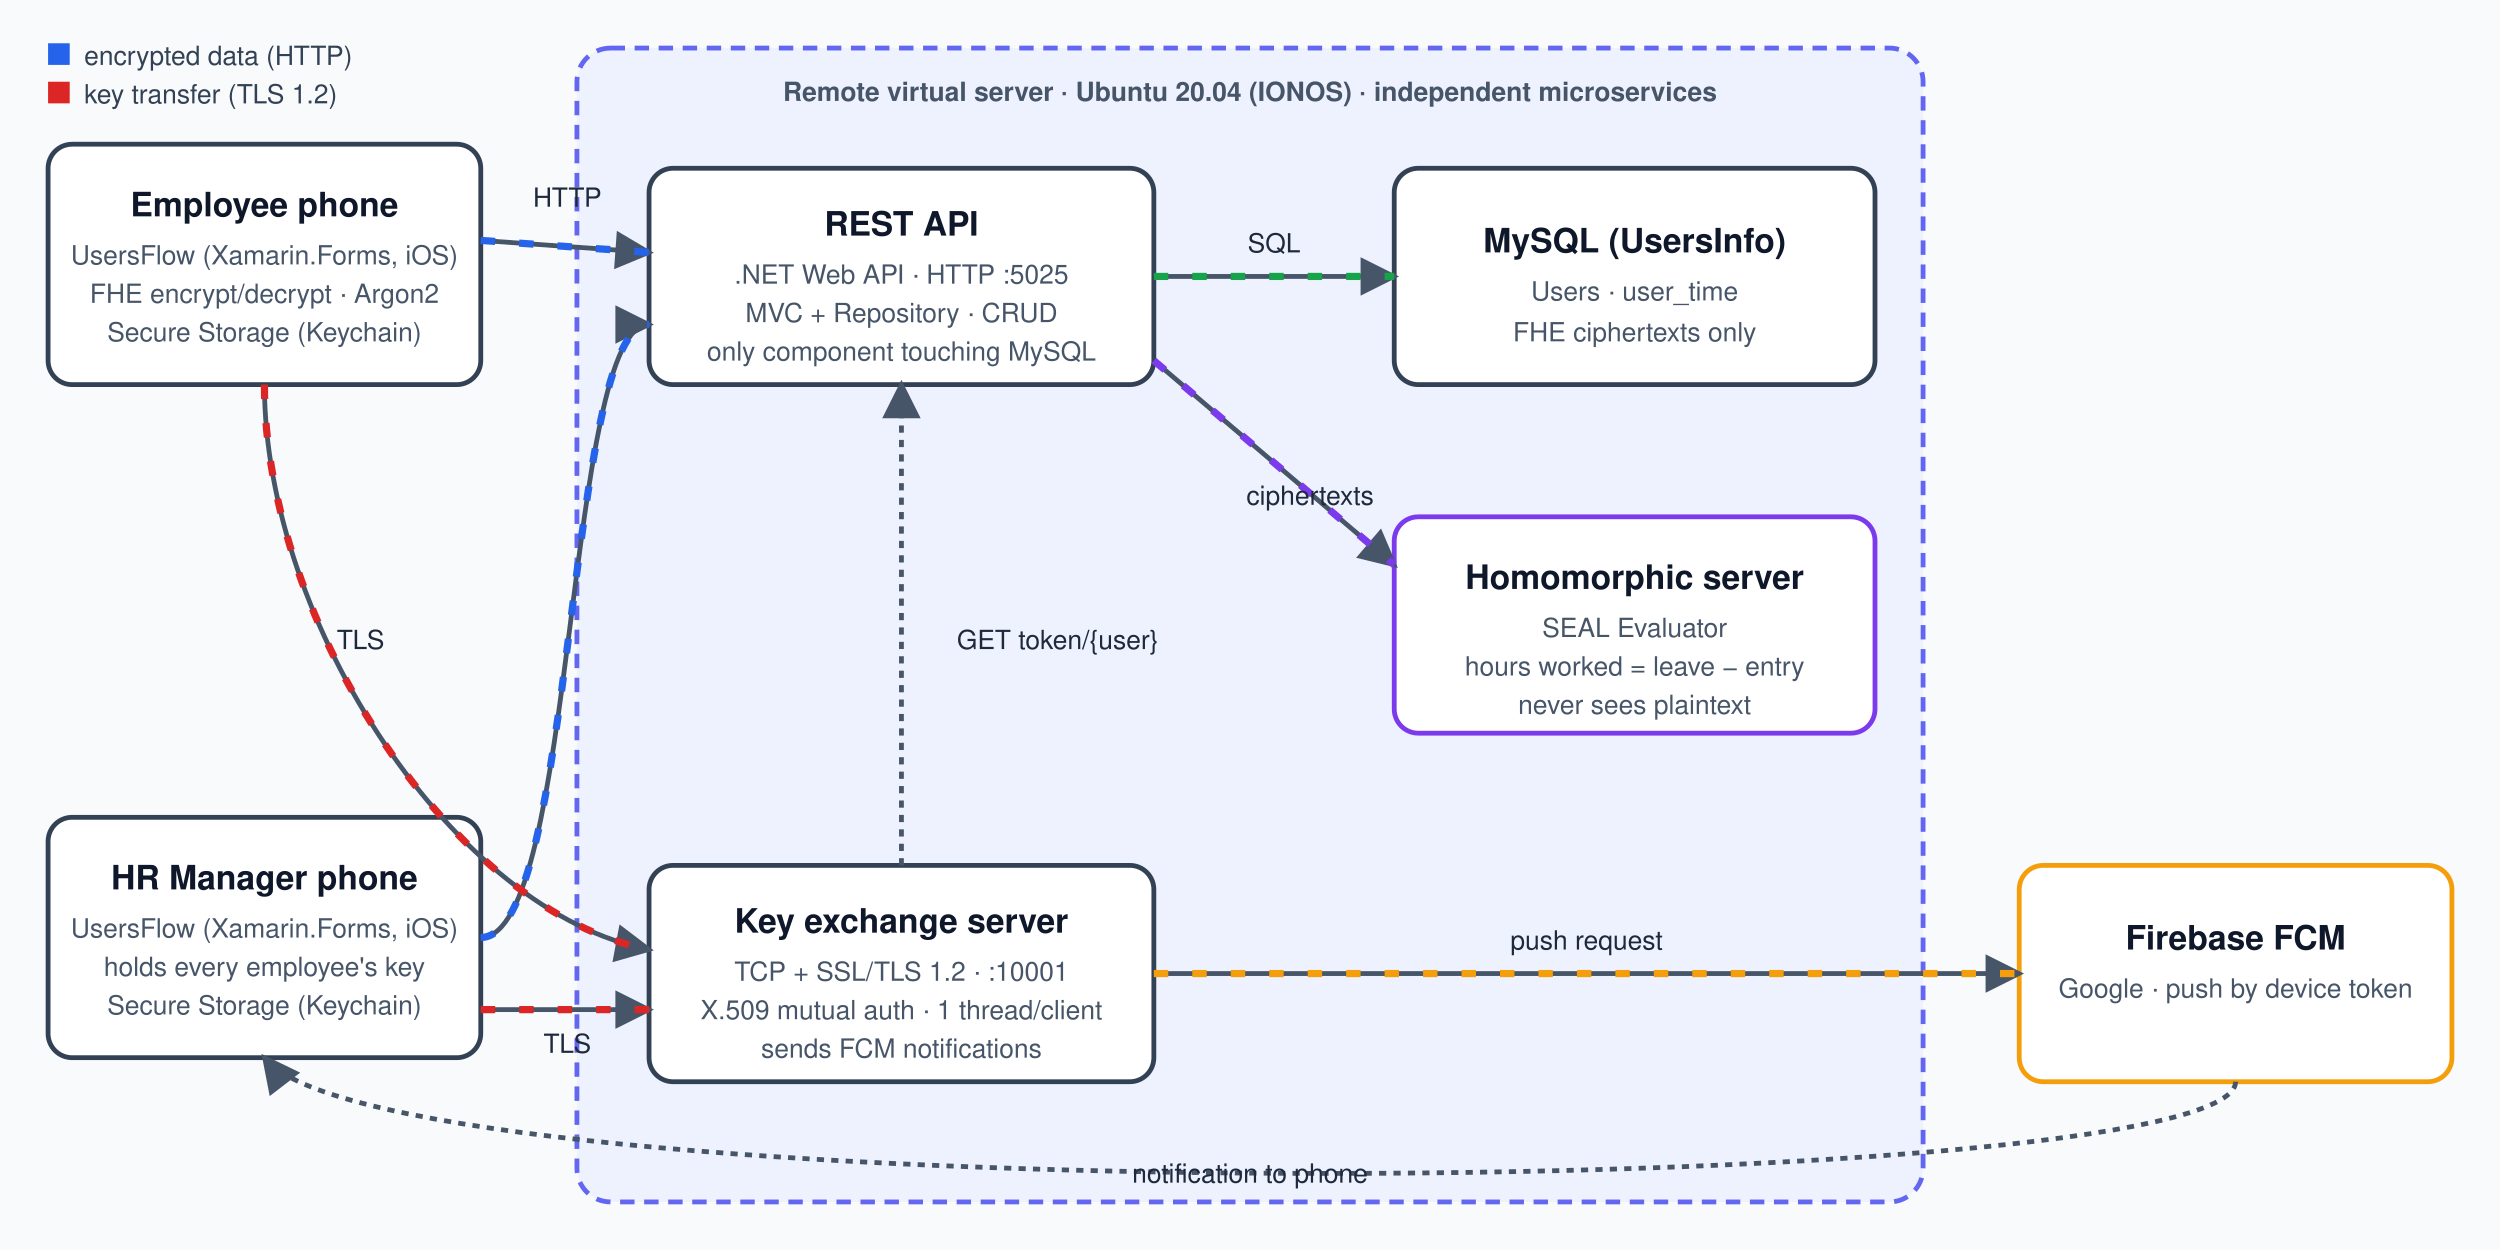
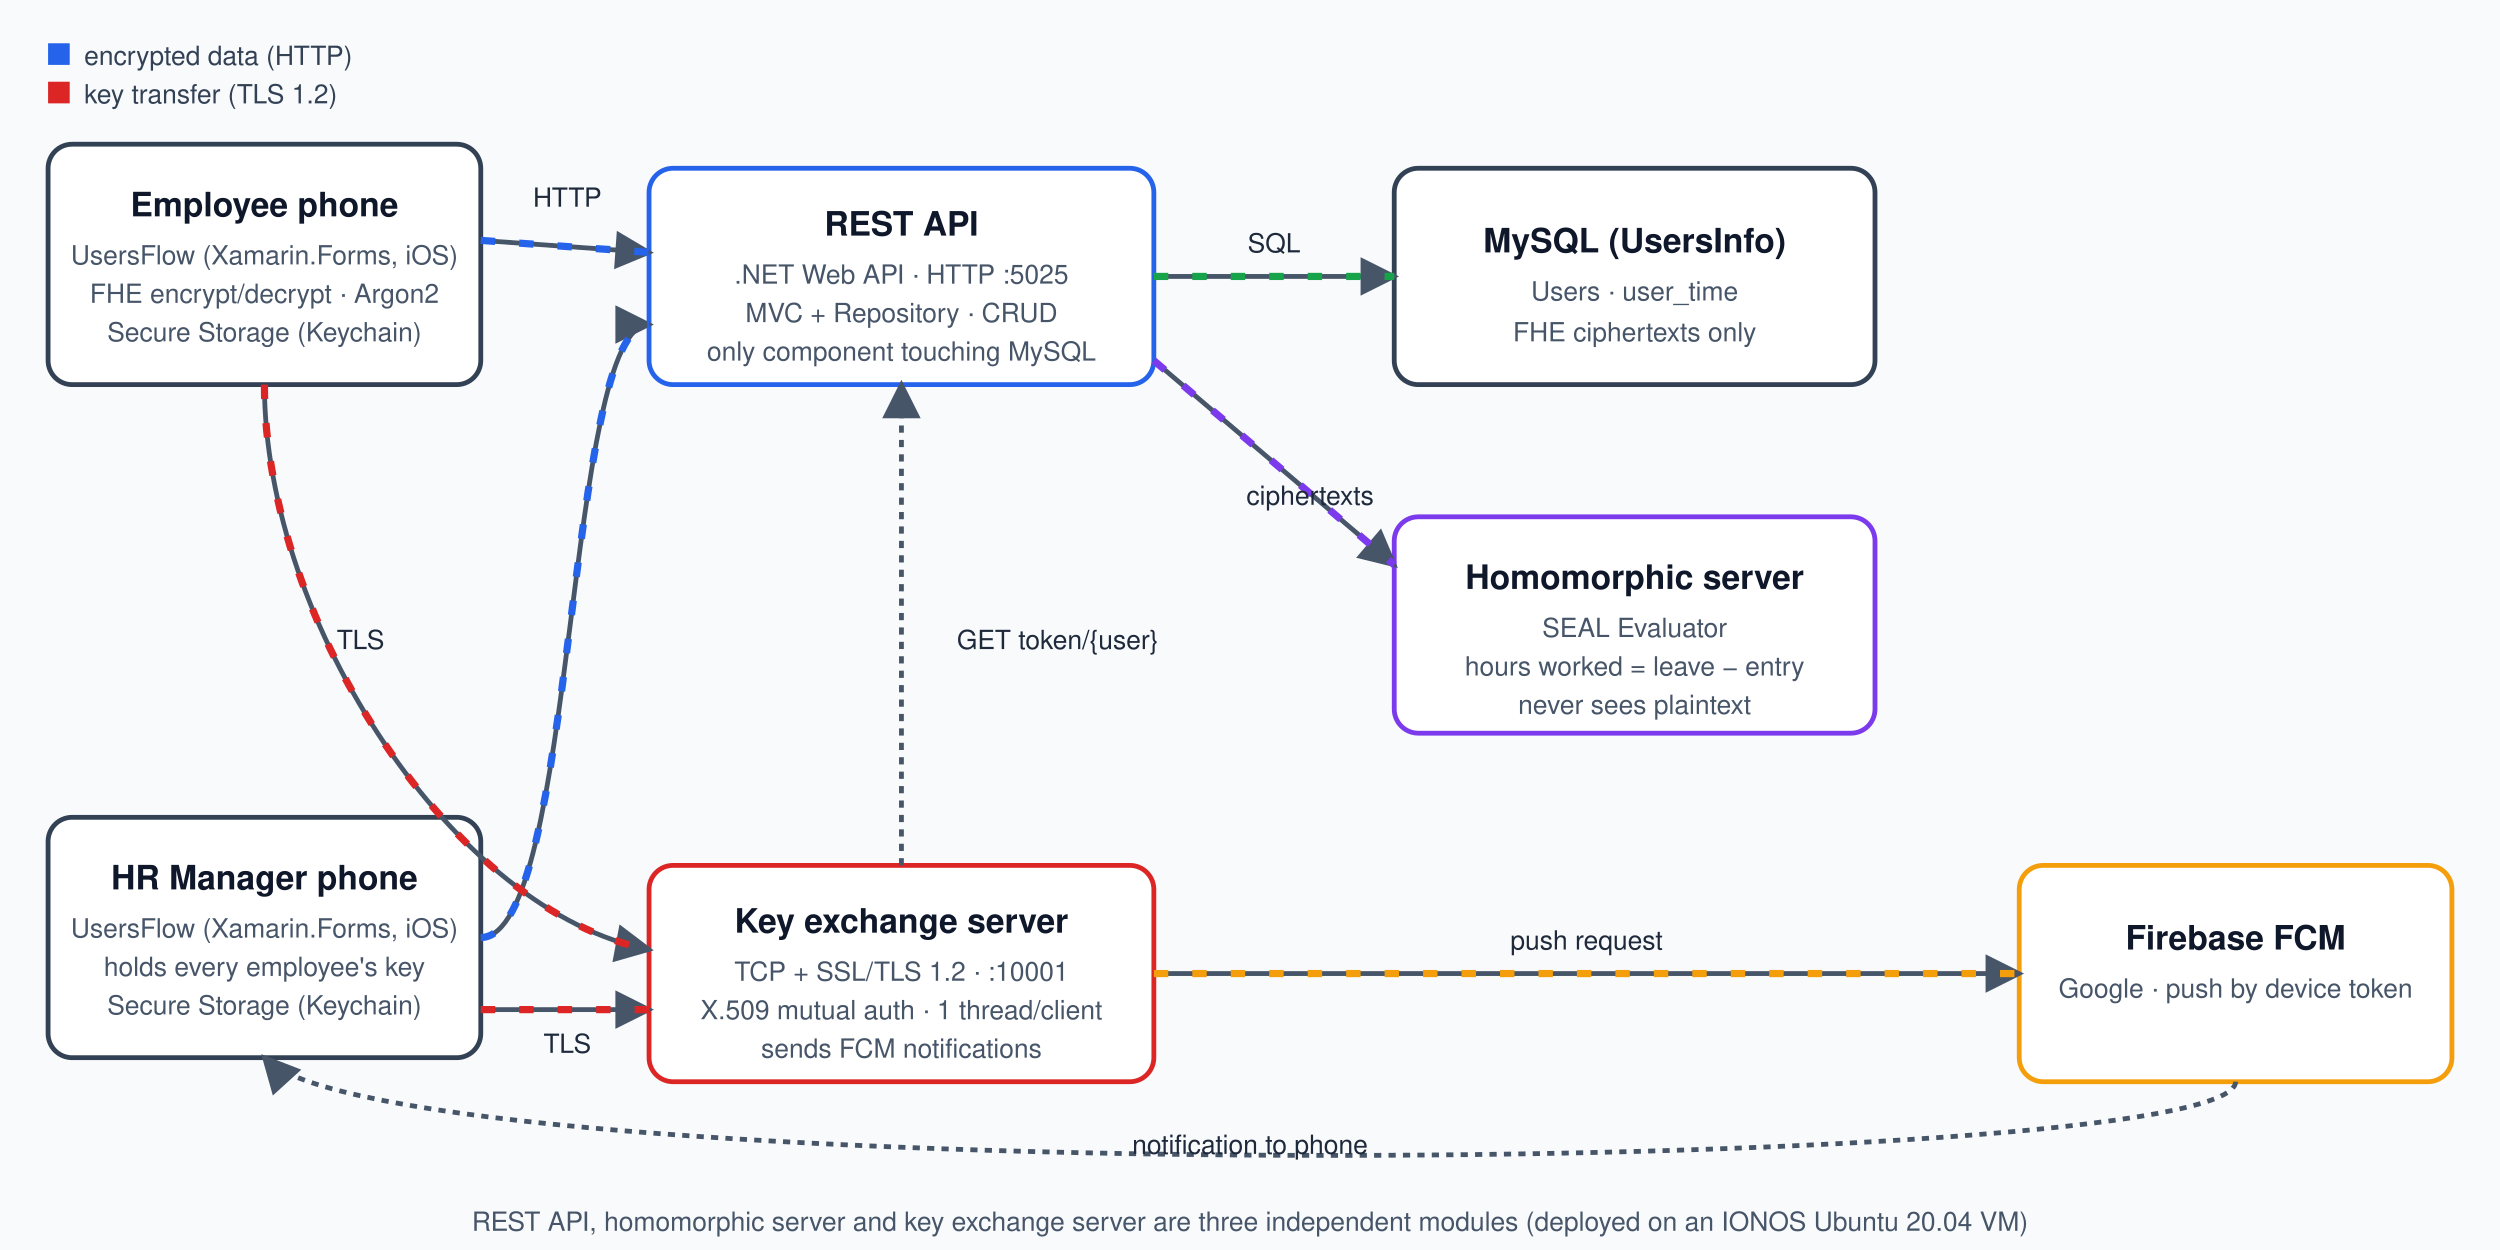
<svg xmlns="http://www.w3.org/2000/svg" viewBox="0 0 1040 520" font-family="Helvetica,Arial,sans-serif">
  <defs>
    <marker id="a" markerWidth="8" markerHeight="8" refX="7" refY="4" orient="auto">
      <path d="M0,0 L8,4 L0,8z" fill="#475569" />
    </marker>
    <style>
.box{fill:#fff;stroke:#334155;stroke-width:2}
.t{font-size:14px;font-weight:700;fill:#0f172a;text-anchor:middle}
.s{font-size:11px;fill:#475569;text-anchor:middle}
.l{font-size:11px;fill:#1e293b;text-anchor:middle}
.ln{stroke:#475569;stroke-width:2;fill:none;marker-end:url(#a)}
.fl{stroke-width:3;fill:none;stroke-dasharray:6 10;animation:d 1s linear infinite}
@keyframes d{to{stroke-dashoffset:-16}}
</style>
  </defs>
  <rect width="1040" height="520" fill="#f8fafc" />
-   <rect x="240" y="20" width="560" height="480" rx="14" fill="#eef2ff" stroke="#6366f1" stroke-dasharray="6 4" stroke-width="2" />
-   <text x="520" y="42" class="s" font-weight="700">Remote virtual server · Ubuntu 20.04 (IONOS) · independent microservices</text>
  <rect class="box" x="20" y="60" width="180" height="100" rx="10" />
  <text x="110" y="90" class="t">Employee phone</text>
  <text x="110" y="110" class="s">UsersFlow (Xamarin.Forms, iOS)</text>
  <text x="110" y="126" class="s">FHE encrypt/decrypt · Argon2</text>
  <text x="110" y="142" class="s">Secure Storage (Keychain)</text>
  <rect class="box" x="20" y="340" width="180" height="100" rx="10" />
  <text x="110" y="370" class="t">HR Manager phone</text>
  <text x="110" y="390" class="s">UsersFlow (Xamarin.Forms, iOS)</text>
  <text x="110" y="406" class="s">holds every employee's key</text>
  <text x="110" y="422" class="s">Secure Storage (Keychain)</text>
-   <rect class="box" x="270" y="70" width="210" height="90" rx="10" />
+   <rect class="box" x="270" y="70" width="210" height="90" rx="10" style="stroke:#2563eb" />
  <text x="375" y="98" class="t">REST API</text>
  <text x="375" y="118" class="s">.NET Web API · HTTP :5025</text>
  <text x="375" y="134" class="s">MVC + Repository · CRUD</text>
  <text x="375" y="150" class="s">only component touching MySQL</text>
  <rect class="box" x="580" y="70" width="200" height="90" rx="10" />
  <text x="680" y="105" class="t">MySQL (UsersInfo)</text>
  <text x="680" y="125" class="s">Users · user_time</text>
  <text x="680" y="142" class="s">FHE ciphertexts only</text>
  <rect class="box" x="580" y="215" width="200" height="90" rx="10" style="stroke:#7c3aed" />
  <text x="680" y="245" class="t">Homomorphic server</text>
  <text x="680" y="265" class="s">SEAL Evaluator</text>
  <text x="680" y="281" class="s">hours worked = leave − entry</text>
  <text x="680" y="297" class="s">never sees plaintext</text>
-   <rect class="box" x="270" y="360" width="210" height="90" rx="10" />
+   <rect class="box" x="270" y="360" width="210" height="90" rx="10" style="stroke:#dc2626" />
  <text x="375" y="388" class="t">Key exchange server</text>
  <text x="375" y="408" class="s">TCP + SSL/TLS 1.2 · :10001</text>
  <text x="375" y="424" class="s">X.509 mutual auth · 1 thread/client</text>
  <text x="375" y="440" class="s">sends FCM notifications</text>
  <rect class="box" x="840" y="360" width="180" height="90" rx="10" style="stroke:#f59e0b" />
  <text x="930" y="395" class="t">Firebase FCM</text>
  <text x="930" y="415" class="s">Google · push by device token</text>
  <path class="ln" d="M200,100 L270,105" />
  <path class="fl" stroke="#2563eb" d="M200,100 L270,105" />
  <text x="236" y="86" class="l">HTTP</text>
  <path class="ln" d="M200,390 C240,390 235,135 270,135" />
  <path class="fl" stroke="#2563eb" d="M200,390 C240,390 235,135 270,135" />
  <path class="ln" d="M110,160 C110,260 190,380 270,395" />
  <path class="fl" stroke="#dc2626" d="M110,160 C110,260 190,380 270,395" />
  <text x="150" y="270" class="l">TLS</text>
  <path class="ln" d="M200,420 L270,420" />
  <path class="fl" stroke="#dc2626" d="M200,420 L270,420" />
  <text x="236" y="438" class="l">TLS</text>
  <path class="ln" d="M480,115 L580,115" />
  <path class="fl" stroke="#16a34a" d="M480,115 L580,115" />
  <text x="530" y="105" class="l">SQL</text>
  <path class="ln" d="M480,150 L580,235" />
  <path class="fl" stroke="#7c3aed" d="M480,150 L580,235" />
  <text x="545" y="210" class="l">ciphertexts</text>
  <path class="ln" d="M375,360 L375,160" stroke-dasharray="3 3" />
  <text x="440" y="270" class="l">GET token/{user}</text>
  <path class="ln" d="M480,405 L840,405" />
  <path class="fl" stroke="#f59e0b" d="M480,405 L840,405" />
  <text x="660" y="395" class="l">push request</text>
-   <path class="ln" d="M930,450 C930,500 160,505 110,440" stroke-dasharray="3 3" />
-   <text x="520" y="492" class="l">notification to phone</text>
+   <path class="ln" d="M930,450 C930,490 160,495 110,440" stroke-dasharray="3 3" />
+   <text x="520" y="480" class="l">notification to phone</text>
  <g font-size="11" fill="#334155">
    <rect x="20" y="18" width="9" height="9" fill="#2563eb" />
    <text x="35" y="27">encrypted data (HTTP)</text>
    <rect x="20" y="34" width="9" height="9" fill="#dc2626" />
    <text x="35" y="43">key transfer (TLS 1.2)</text>
  </g>
+   <text x="520" y="512" class="s">REST API, homomorphic server and key exchange server are three independent modules (deployed on an IONOS Ubuntu 20.04 VM)</text>
</svg>
